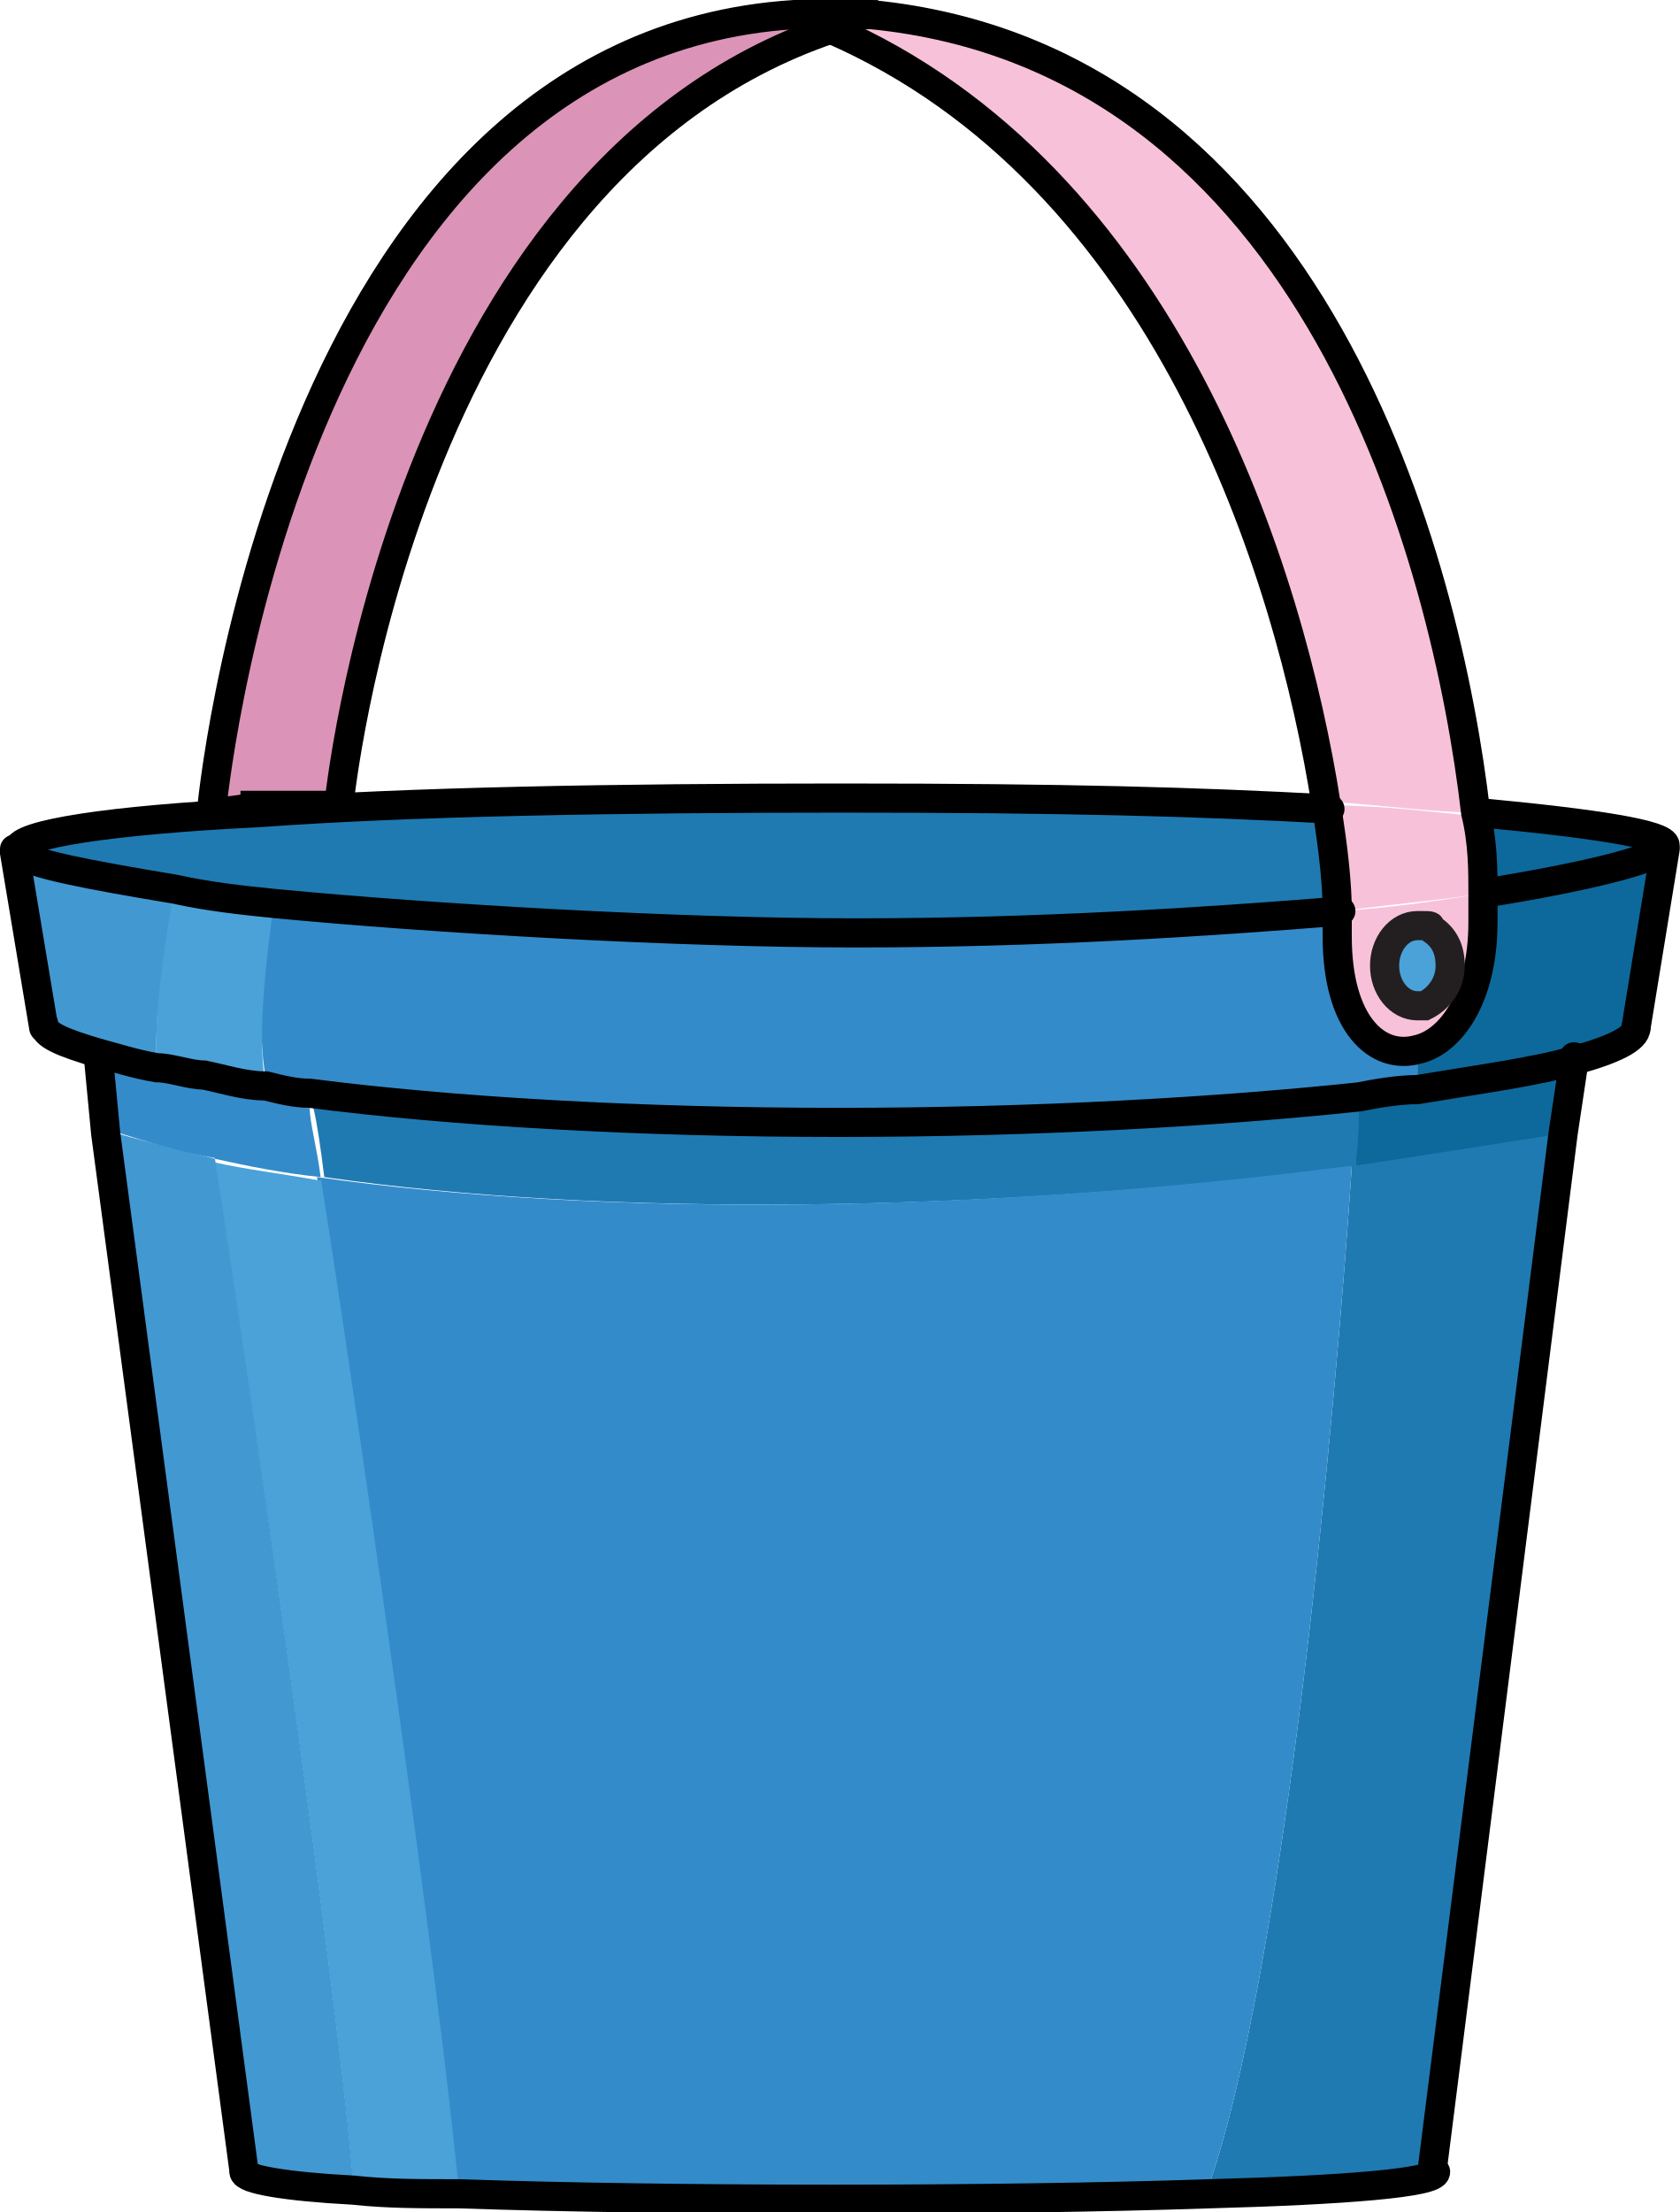
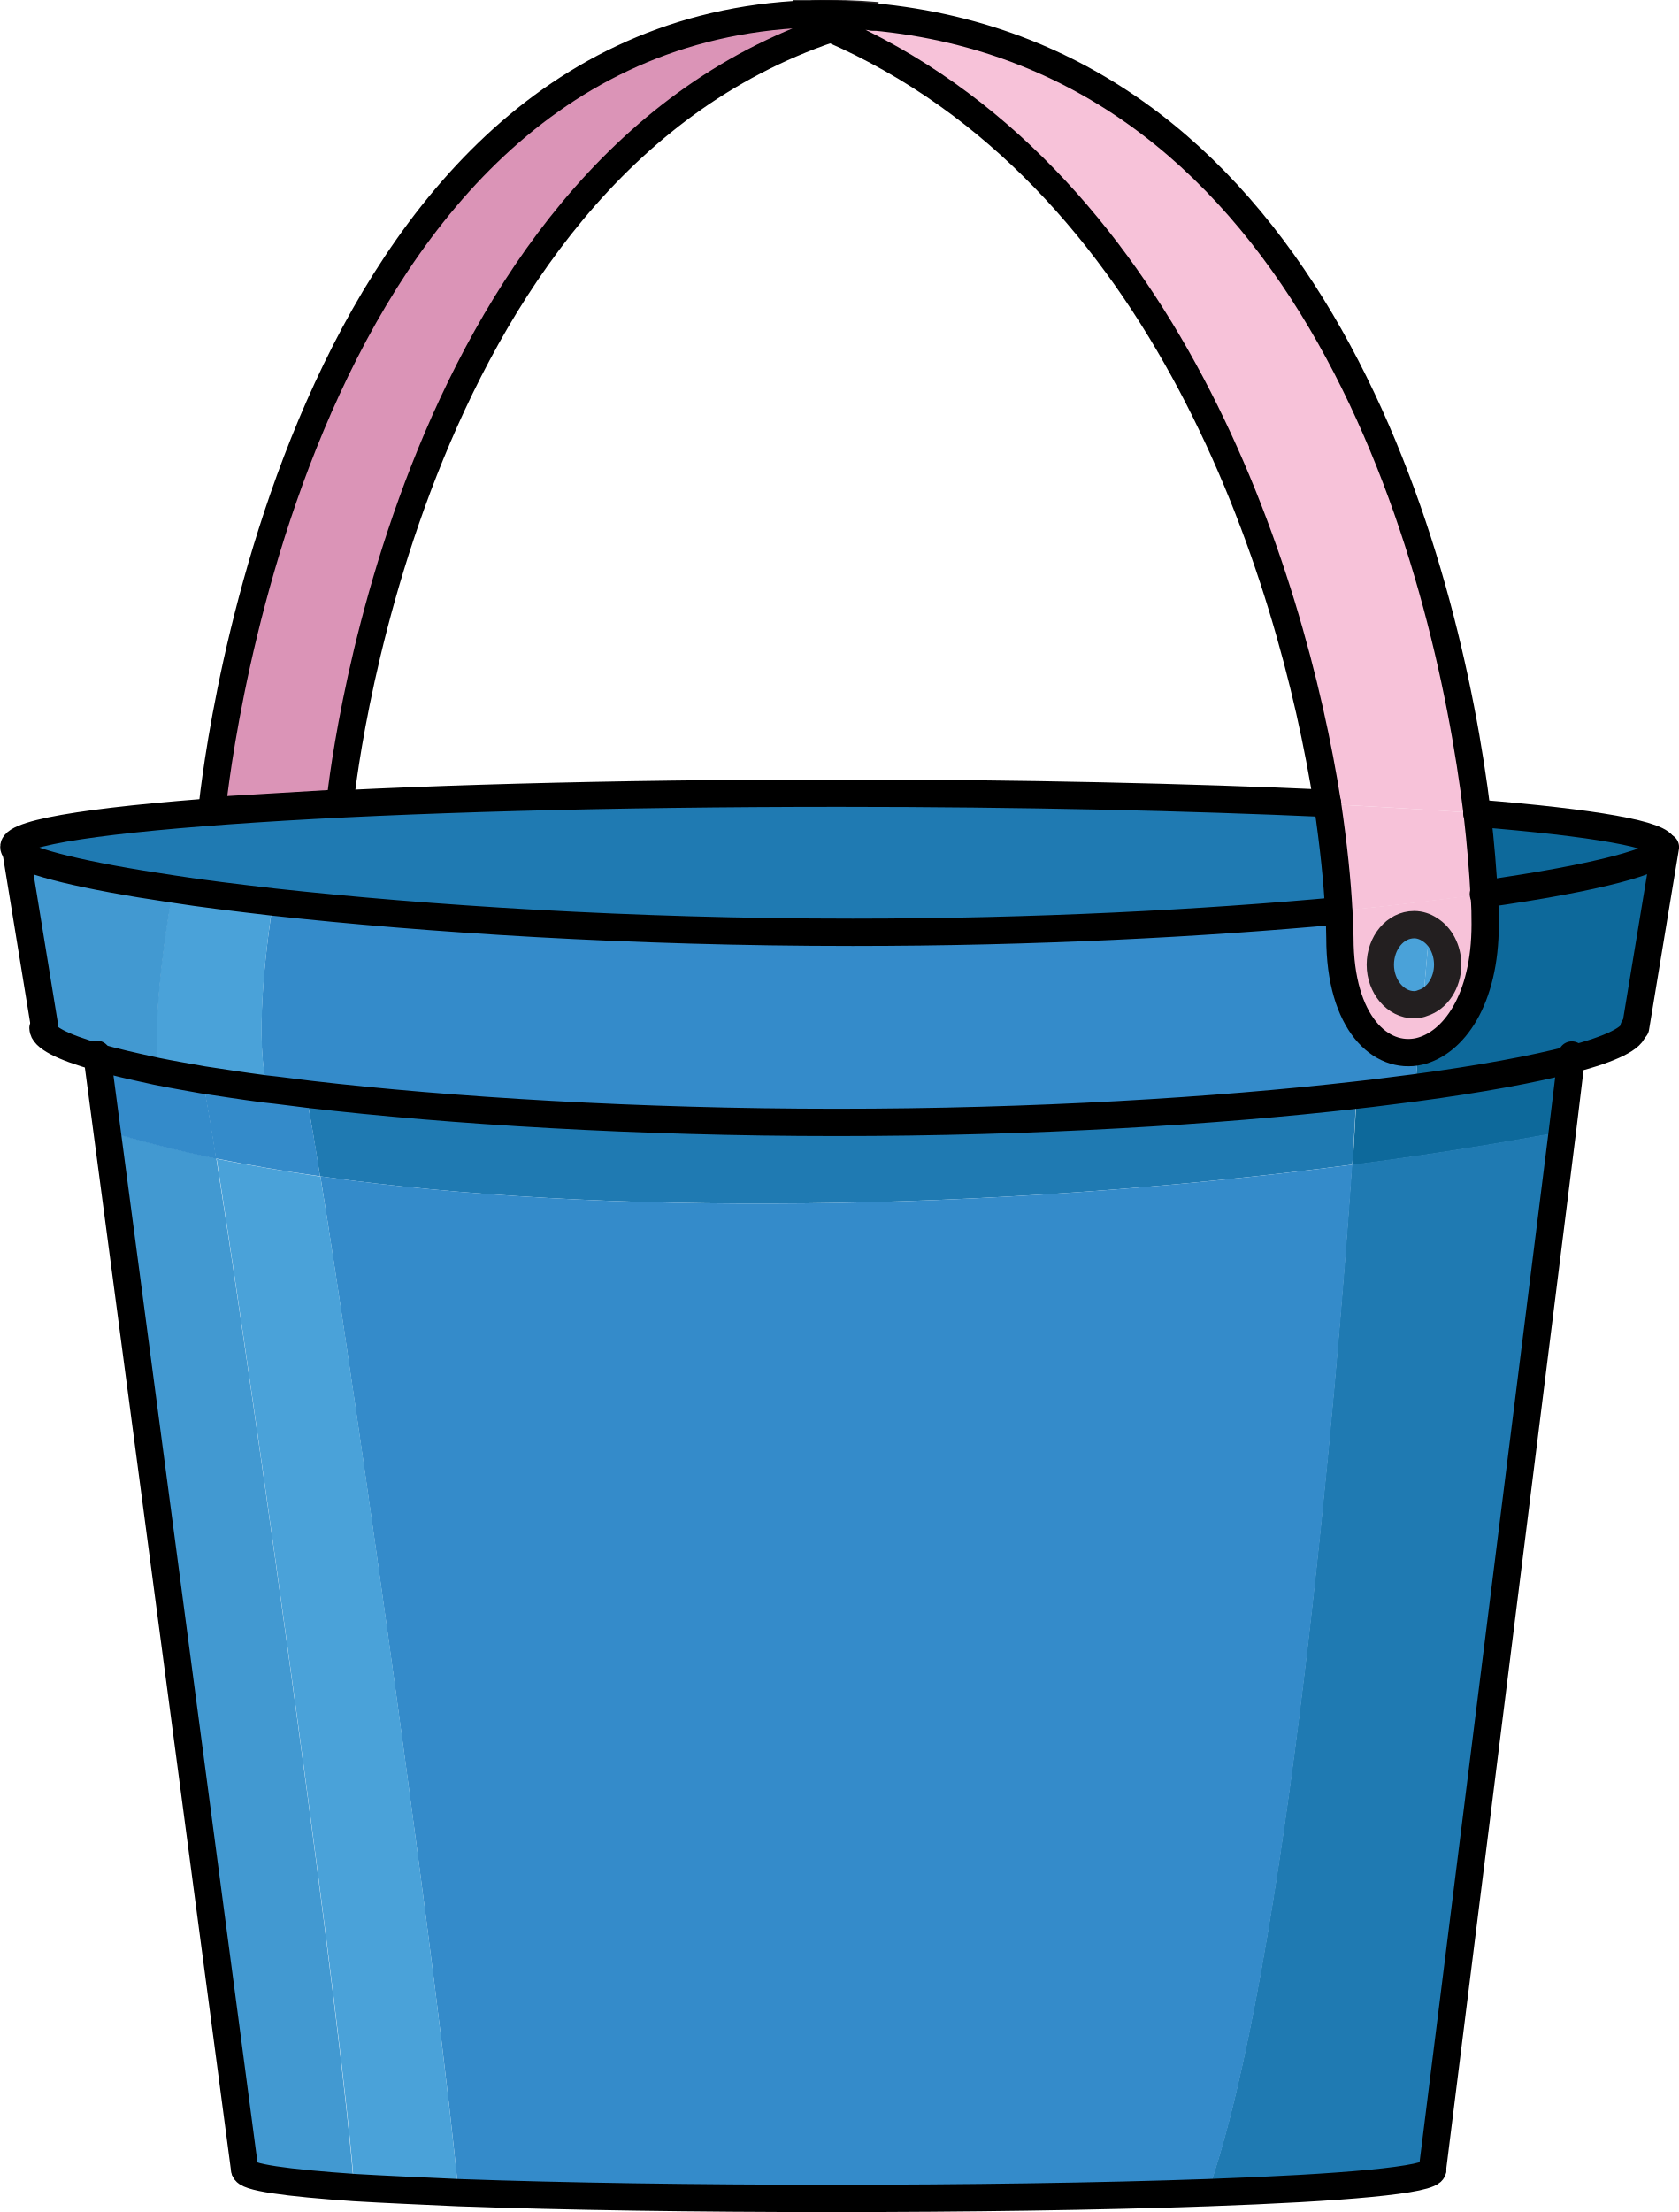
- <svg xmlns="http://www.w3.org/2000/svg" id="a" width="46.1" height="60.7" viewBox="0 0 46.1 60.7">
+ <svg xmlns="http://www.w3.org/2000/svg" id="a" width="46.11" height="60.74" viewBox="0 0 46.11 60.74">
  <defs>
-     <style>.c{stroke:#000;}.c,.d{fill:none;stroke-linecap:round;stroke-width:.8px;}.d{stroke:#231f20;}.e{fill:#f7c2d9;}.e,.f,.g,.h,.i,.j,.k,.l{stroke-width:0px;}.f{fill:#4aa2d9;}.g{fill:#348bca;}.h{fill:#0d699b;}.i{fill:#4299d1;}.j{fill:#1f7ab2;}.k{fill:#db94b7;}.l{fill:url(#b);}</style>
-     <linearGradient id="b" x1="5.8" y1=".4" x2="24.1" y2=".4" gradientUnits="userSpaceOnUse">
+     <style>.c{stroke:#000;}.c,.d{fill:none;stroke-linecap:round;stroke-width:.75px;}.d{stroke:#231f20;}.e{fill:#f7c2d9;}.e,.f,.g,.h,.i,.j,.k,.l{stroke-width:0px;}.f{fill:#4aa2d9;}.g{fill:#348bca;}.h{fill:#0d699b;}.i{fill:#4299d1;}.j{fill:#1f7ab2;}.k{fill:#db94b7;}.l{fill:url(#b);}</style>
+     <linearGradient id="b" x1="5.84" y1=".41" x2="24.1" y2=".41" gradientUnits="userSpaceOnUse">
      <stop offset="0" stop-color="#f7c1d8" />
      <stop offset="1" stop-color="#eb008b" />
    </linearGradient>
  </defs>
-   <path class="h" d="m43.2,29.1c-1,.3-2.5.5-4.3.8,0-.3,0-.7,0-1,.9-.2,1.8-1.4,1.8-3.5s0-.5,0-.8c3.1-.4,4.9-.9,4.9-1.3h0l-.8,5h0c0,.3-.6.6-1.7.9Z" />
-   <path class="h" d="m38.9,29.9c1.8-.2,3.3-.5,4.3-.8l-.2,2c-1.9.4-3.8.7-5.8.9,0-.8,0-1.5.1-1.9.6,0,1.1-.1,1.6-.2Z" />
-   <path class="j" d="m42.9,31.1l-3.6,28.5h0c0,.3-2.5.5-6.2.6,2.2-6.1,3.6-22.1,4-28.2,2-.3,3.9-.6,5.8-.9Z" />
-   <path class="h" d="m45.7,23.3c0,.4-1.8.8-4.9,1.3,0-.6,0-1.4-.2-2.2,3.2.3,5.1.6,5.1.9Z" />
-   <path class="e" d="m39.1,27.5c.4-.1.7-.5.7-1.1s-.2-.8-.5-1c-.1,0-.3-.1-.4-.1-.5,0-.9.5-.9,1.1s.4,1.1.9,1.1.2,0,.2,0Zm-.1,1.3c-1.1.2-2.2-.8-2.2-3.1s0-.5,0-.7c1.5-.1,2.8-.3,4-.5,0,.3,0,.6,0,.8,0,2.1-.9,3.3-1.8,3.5Z" />
-   <path class="e" d="m40.6,22.3c0,.9.2,1.6.2,2.2-1.2.2-2.5.3-4,.5,0-.8-.1-1.8-.3-2.9,1.5,0,2.9.2,4.1.3Z" />
-   <path class="e" d="m40.6,22.3c-1.2,0-2.6-.2-4.1-.3-1-6.4-4.4-17.3-13.6-21.3.4-.1.7-.2,1.1-.3,12.2,1.1,15.8,15,16.6,21.9Z" />
-   <path class="f" d="m39.3,25.5c.3.2.5.5.5,1s-.3.9-.7,1.1c0-.7.1-1.4.2-2Z" />
-   <path class="f" d="m39.3,25.5c0,.7-.1,1.4-.2,2,0,0-.2,0-.2,0-.5,0-.9-.5-.9-1.1s.4-1.1.9-1.1.3,0,.4.1Z" />
-   <path class="g" d="m37.3,30.1c-3.8.4-8.8.7-14.3.7s-10.6-.3-14.5-.8c-.4,0-.8-.1-1.2-.2v-.2c-.3-1.5,0-4.1.2-4.9,4.2.5,9.8.8,15.9.8s9.6-.3,13.3-.6c0,.3,0,.5,0,.7,0,2.4,1.1,3.4,2.2,3.1,0,.3,0,.7,0,1-.5,0-1.1.1-1.6.2Z" />
-   <path class="j" d="m37.3,30.1c0,.4,0,1.1-.1,1.9-10,1.3-20.7,1.4-28.3.3-.1-.8-.2-1.5-.3-1.9v-.3c3.9.5,8.9.8,14.5.8s10.4-.3,14.3-.7Z" />
-   <path class="j" d="m7.5,24.8c-1-.1-1.9-.2-2.8-.4-2.4-.4-4-.7-4.3-1,0,0,0,0,0-.1,0-.4,2.5-.8,6.6-1,4.1-.3,9.8-.4,16-.4s9.7.1,13.4.3c.2,1.2.3,2.2.3,2.9-3.7.3-8.3.6-13.3.6s-11.7-.4-15.9-.8Z" />
-   <path class="g" d="m37.1,32c-.4,6.1-1.8,22.1-4,28.2-5.9.2-14.8.2-20.6,0-.5-5.5-2.8-21.6-3.8-27.9,7.7,1.1,18.3,1,28.3-.3Z" />
-   <path class="l" d="m24.1.4s0,0-.1,0c-.5,0-1,0-1.6,0,.6,0,1.1,0,1.7,0Z" />
-   <path class="e" d="m22.4.4c.5,0,1.1,0,1.6,0-.4,0-.8.2-1.1.3-.3-.1-.6-.3-1-.4.2,0,.3,0,.5,0h0Z" />
-   <path class="k" d="m21.8.4c.3.1.7.3,1,.4-11.8,4-13.5,21.3-13.5,21.3h-2.3c0,.1-1.2.2-1.2.2,0,0,1.9-21,16-21.9Z" />
-   <path class="e" d="m21.8.4c.2,0,.4,0,.5,0-.2,0-.3,0-.5,0,0,0,0,0,0,0Z" />
-   <path class="f" d="m8.8,32.3c1,6.3,3.3,22.4,3.8,27.9-1.1,0-2,0-2.9-.1-.3-4.4-2.7-21.2-3.8-28.2.9.2,1.8.3,2.9.5Z" />
-   <path class="g" d="m8.5,30.4c0,.4.2,1.1.3,1.9-1-.1-2-.3-2.9-.5-.1-.9-.3-1.6-.4-2.2.5,0,1.1.2,1.7.3.4,0,.8,0,1.2.2v.3Z" />
-   <path class="i" d="m5.9,31.8c1.1,7,3.5,23.9,3.8,28.2-1.9-.1-3-.3-3-.5h0l-3.8-28.5c.9.3,1.9.5,3,.8Z" />
-   <path class="f" d="m5.6,29.6c-.4,0-.9-.2-1.3-.2-.1-1.8.3-4.4.3-4.4v-.5c.9.1,1.8.2,2.9.4-.1.8-.5,3.5-.2,4.9v.2c-.6,0-1.2-.2-1.7-.3Z" />
-   <path class="g" d="m4.3,29.4c.4,0,.8.1,1.3.2,0,.5.2,1.3.4,2.2-1.1-.2-2.1-.5-3-.8l-.3-2c.5.1,1,.3,1.6.4Z" />
-   <path class="i" d="m2.7,29c-1-.3-1.5-.5-1.5-.8h0s-.8-4.8-.8-4.8c.3.3,1.9.7,4.3,1v.5c0,0-.5,2.6-.4,4.4-.6-.1-1.2-.3-1.6-.4Z" />
-   <path class="c" d="m40.6,22.3c3.2.3,5.1.6,5.1.9s-1.8.8-4.9,1.3" />
-   <path class="c" d="m36.8,25c-3.7.3-8.3.6-13.3.6s-11.7-.4-15.9-.8c-1-.1-1.9-.2-2.8-.4-2.4-.4-4-.7-4.3-1,0,0,0,0,0-.1,0-.4,2.5-.8,6.6-1,4.1-.3,9.8-.4,16-.4s9.7.1,13.4.3" />
-   <path class="c" d="m44.9,28.2c0,.3-.6.6-1.7.9-1,.3-2.5.5-4.3.8-.5,0-1.1.1-1.6.2-3.8.4-8.8.7-14.3.7s-10.6-.3-14.5-.8c-.4,0-.8-.1-1.2-.2-.6,0-1.2-.2-1.7-.3-.4,0-.9-.2-1.3-.2-.6-.1-1.2-.3-1.6-.4-1-.3-1.5-.5-1.5-.8" />
-   <path class="c" d="m39.4,59.6c0,.3-2.5.5-6.2.6-5.9.2-14.8.2-20.6,0-1.1,0-2,0-2.9-.1-1.9-.1-3-.3-3-.5" />
-   <polyline class="c" points=".4 23.3 .4 23.4 1.2 28.2" />
-   <line class="c" x1="45.7" y1="23.3" x2="44.9" y2="28.2" />
-   <polyline class="c" points="6.7 59.6 2.9 31.1 2.7 29 2.7 28.9" />
-   <polyline class="c" points="39.3 59.6 42.9 31.1 43.2 29.1 43.2 29" />
-   <path class="c" d="m22.8.8c-11.8,4-13.5,21.3-13.5,21.3h-2.3c0,.1-1.2.2-1.2.2,0,0,1.9-21,16-21.9" />
-   <path class="d" d="m22.4.4c.6,0,1.1,0,1.7,0,0,0,0,0-.1,0" />
-   <path class="c" d="m22.3.4c-.2,0-.4,0-.5,0,0,0,0,0,0,0,.3.1.7.3,1,.4,9.2,4,12.6,14.9,13.6,21.3.2,1.2.3,2.2.3,2.9,0,.3,0,.5,0,.7,0,2.4,1.1,3.4,2.2,3.1.9-.2,1.8-1.4,1.8-3.5s0-.5,0-.8c0-.6,0-1.4-.2-2.2-.8-6.9-4.4-20.7-16.6-21.9-.5,0-1,0-1.6,0" />
-   <path class="d" d="m39.3,25.5c.3.2.5.5.5,1s-.3.9-.7,1.1c0,0-.2,0-.2,0-.5,0-.9-.5-.9-1.1s.4-1.1.9-1.1.3,0,.4.1Z" />
+   <path class="h" d="m43.15,29.09c-1.03.27-2.49.54-4.28.78.03-.34.05-.68.09-1.02.93-.22,1.81-1.4,1.81-3.49,0-.23,0-.5-.03-.83,3.11-.44,4.95-.93,4.95-1.28h.05l-.82,4.95h-.05c0,.28-.61.58-1.72.87Z" />
+   <path class="h" d="m38.87,29.88c1.79-.24,3.25-.51,4.28-.78l-.24,1.98c-1.88.35-3.81.66-5.76.91.05-.85.09-1.5.11-1.91.57-.06,1.11-.14,1.62-.2Z" />
+   <path class="j" d="m42.91,31.07l-3.57,28.51h0c0,.29-2.53.5-6.18.63,2.18-6.13,3.56-22.14,3.97-28.23,1.95-.25,3.88-.56,5.76-.91Z" />
+   <path class="h" d="m45.69,23.26c0,.35-1.84.84-4.95,1.28-.03-.6-.09-1.35-.19-2.22,3.21.26,5.13.59,5.13.94Z" />
+   <path class="e" d="m39.08,27.54c.39-.13.68-.55.68-1.05,0-.42-.2-.79-.5-.97-.13-.08-.27-.13-.42-.13-.51,0-.93.49-.93,1.1s.41,1.1.93,1.1c.08,0,.17-.02.24-.05Zm-.12,1.32c-1.05.24-2.18-.77-2.18-3.12,0-.22,0-.46-.03-.73,1.49-.14,2.83-.31,3.99-.47.02.32.03.59.03.83,0,2.09-.88,3.27-1.81,3.49Z" />
+   <path class="e" d="m40.56,22.33c.1.86.16,1.61.19,2.22-1.16.16-2.5.32-3.99.47-.04-.78-.14-1.78-.31-2.94,1.53.08,2.91.16,4.11.25Z" />
+   <path class="e" d="m40.56,22.33c-1.2-.09-2.58-.17-4.11-.25-1-6.37-4.44-17.29-13.64-21.29.37-.13.75-.23,1.14-.33,12.17,1.13,15.76,14.97,16.6,21.87Z" />
+   <path class="f" d="m39.26,25.52c.3.18.5.55.5.97,0,.5-.29.93-.68,1.05.06-.68.12-1.35.18-2.03Z" />
+   <path class="f" d="m39.26,25.52c-.06.68-.12,1.35-.18,2.03-.07.03-.16.05-.24.05-.51,0-.93-.5-.93-1.1s.41-1.1.93-1.1c.15,0,.3.05.42.13Z" />
+   <path class="g" d="m37.25,30.07c-3.85.44-8.84.75-14.28.75s-10.62-.32-14.47-.77c-.42-.05-.84-.11-1.23-.15l.03-.21c-.31-1.45.07-4.11.2-4.91,4.17.46,9.8.83,15.91.83,5.04,0,9.65-.25,13.34-.59.02.27.03.51.03.73,0,2.35,1.13,3.36,2.18,3.12-.04.34-.06.68-.09,1.02-.51.06-1.05.14-1.62.2Z" />
+   <path class="j" d="m37.25,30.07c-.02.41-.05,1.06-.11,1.91-10.04,1.32-20.67,1.41-28.35.32-.13-.81-.24-1.47-.32-1.91l.04-.34c3.85.45,8.91.77,14.47.77s10.43-.31,14.28-.75Z" />
+   <path class="j" d="m7.51,24.78c-1.02-.12-1.95-.23-2.77-.36-2.43-.36-3.98-.74-4.3-1.04-.05-.05-.06-.08-.06-.12,0-.41,2.54-.77,6.64-1.04,4.1-.27,9.76-.43,16.02-.43,5.03,0,9.67.11,13.42.28.17,1.15.27,2.15.31,2.94-3.69.34-8.3.59-13.34.59-6.11,0-11.74-.37-15.91-.83Z" />
+   <path class="g" d="m37.14,31.98c-.41,6.09-1.79,22.1-3.97,28.23-5.92.21-14.77.21-20.58,0-.51-5.48-2.77-21.59-3.79-27.91,7.67,1.09,18.3,1,28.35-.32Z" />
+   <path class="l" d="m24.1.42s-.1.03-.14.04c-.51-.05-1.04-.08-1.59-.08.56-.02,1.13,0,1.73.05Z" />
+   <path class="e" d="m22.37.38c.54,0,1.07.03,1.59.08-.4.1-.77.21-1.14.33-.32-.14-.65-.27-.98-.39.16-.02.32-.03.49-.03h.05Z" />
+   <path class="k" d="m21.83.4c.33.12.67.25.98.39-11.8,3.98-13.47,21.26-13.47,21.26l-2.33.14-1.19.07S7.76,1.3,21.83.4Z" />
+   <path class="e" d="m21.79.38c.18,0,.35,0,.53,0-.16,0-.32,0-.49.03-.02,0-.03,0-.05-.02Z" />
+   <path class="f" d="m8.8,32.3c1.03,6.31,3.28,22.43,3.79,27.91-1.07-.05-2.04-.09-2.86-.14-.32-4.35-2.68-21.25-3.78-28.25.89.18,1.85.34,2.86.49Z" />
+   <path class="g" d="m8.47,30.39c.08.44.2,1.1.32,1.91-1.01-.14-1.96-.31-2.86-.49-.14-.91-.27-1.65-.37-2.17.53.08,1.1.17,1.71.25.39.05.8.1,1.23.15l-.04.34Z" />
+   <path class="i" d="m5.94,31.81c1.11,7,3.46,23.9,3.78,28.25-1.86-.13-3-.28-3-.48h0l-3.77-28.53c.9.28,1.91.53,3,.76Z" />
+   <path class="f" d="m5.57,29.64c-.44-.08-.86-.15-1.25-.23-.14-1.8.33-4.45.33-4.45l.08-.55c.83.13,1.76.24,2.77.36-.13.8-.5,3.46-.2,4.91l-.03.21c-.61-.08-1.18-.17-1.71-.25Z" />
+   <path class="g" d="m4.32,29.42c.39.07.81.14,1.25.23.1.52.23,1.26.37,2.17-1.09-.23-2.1-.48-3-.76l-.27-2.04c.46.14,1.01.26,1.65.4Z" />
+   <path class="i" d="m2.67,29.02c-.95-.27-1.48-.54-1.48-.79h.04s-.79-4.85-.79-4.85c.32.3,1.86.68,4.3,1.04l-.08.55s-.47,2.65-.33,4.45c-.64-.14-1.19-.26-1.65-.4Z" />
+   <path class="c" d="m40.56,22.33c3.21.26,5.13.59,5.13.94s-1.84.84-4.95,1.28" />
+   <path class="c" d="m36.76,25.01c-3.69.34-8.3.59-13.34.59-6.11,0-11.74-.37-15.91-.83-1.02-.12-1.95-.23-2.77-.36-2.43-.36-3.98-.74-4.3-1.04-.05-.05-.06-.08-.06-.12,0-.41,2.54-.77,6.64-1.04,4.1-.27,9.76-.43,16.02-.43,5.03,0,9.67.11,13.42.28" />
+   <path class="c" d="m44.87,28.23c0,.27-.61.57-1.72.86-1.03.27-2.49.54-4.28.78-.51.06-1.05.14-1.62.2-3.85.44-8.84.75-14.28.75s-10.62-.32-14.47-.77c-.42-.05-.84-.11-1.23-.15-.61-.08-1.18-.17-1.71-.25-.44-.08-.86-.15-1.25-.23-.64-.14-1.19-.26-1.65-.4-.95-.27-1.48-.54-1.48-.79" />
+   <path class="c" d="m39.35,59.58c0,.29-2.53.5-6.18.63-5.92.21-14.77.21-20.58,0-1.07-.05-2.04-.09-2.86-.14-1.86-.13-3-.28-3-.48" />
+   <polyline class="c" points=".42 23.26 .44 23.38 1.23 28.22" />
+   <line class="c" x1="45.74" y1="23.26" x2="44.92" y2="28.22" />
+   <polyline class="c" points="6.72 59.58 2.94 31.06 2.67 29.02 2.66 28.95" />
+   <polyline class="c" points="39.34 59.58 42.91 31.07 43.15 29.09 43.17 28.97" />
+   <path class="c" d="m22.81.79c-11.8,3.98-13.47,21.26-13.47,21.26l-2.33.14-1.19.07S7.76,1.3,21.83.4" />
+   <path class="d" d="m22.37.38c.56-.02,1.13,0,1.73.05-.05,0-.1.03-.14.04" />
+   <path class="c" d="m22.32.38c-.18,0-.35,0-.53,0,.02,0,.03,0,.05.02.33.12.67.25.98.39,9.2,3.99,12.64,14.92,13.64,21.29.17,1.15.27,2.15.31,2.94.02.27.03.51.03.73,0,2.35,1.13,3.36,2.18,3.12.93-.22,1.81-1.4,1.81-3.49,0-.23,0-.5-.03-.83-.03-.6-.09-1.35-.19-2.22-.84-6.9-4.43-20.74-16.6-21.87-.51-.05-1.04-.08-1.59-.08" />
+   <path class="d" d="m39.26,25.52c.3.18.5.55.5.97,0,.5-.29.93-.68,1.05-.07.03-.16.05-.24.05-.51,0-.93-.5-.93-1.1s.41-1.1.93-1.1c.15,0,.3.05.42.13Z" />
</svg>
